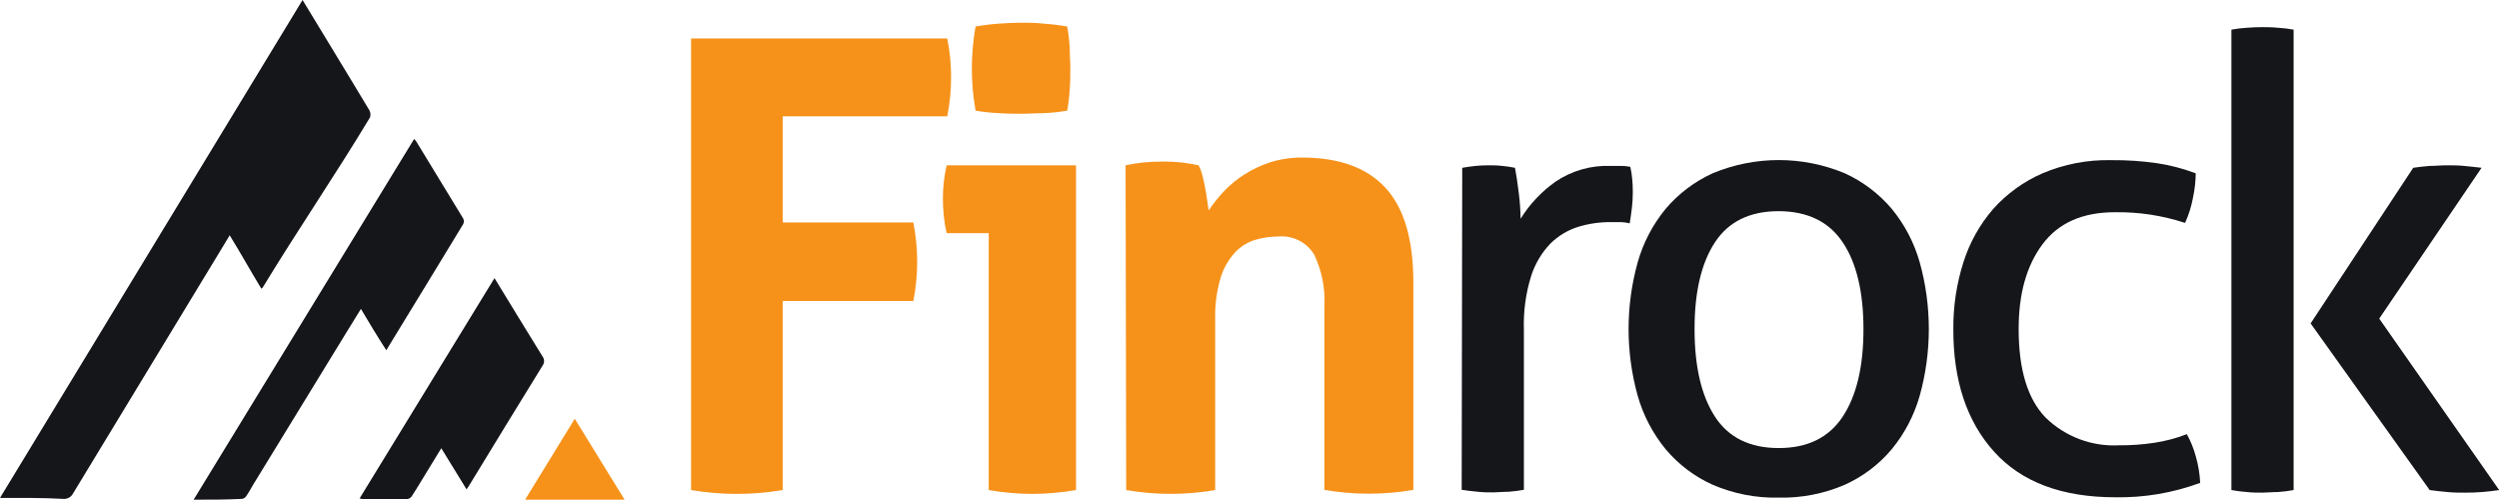
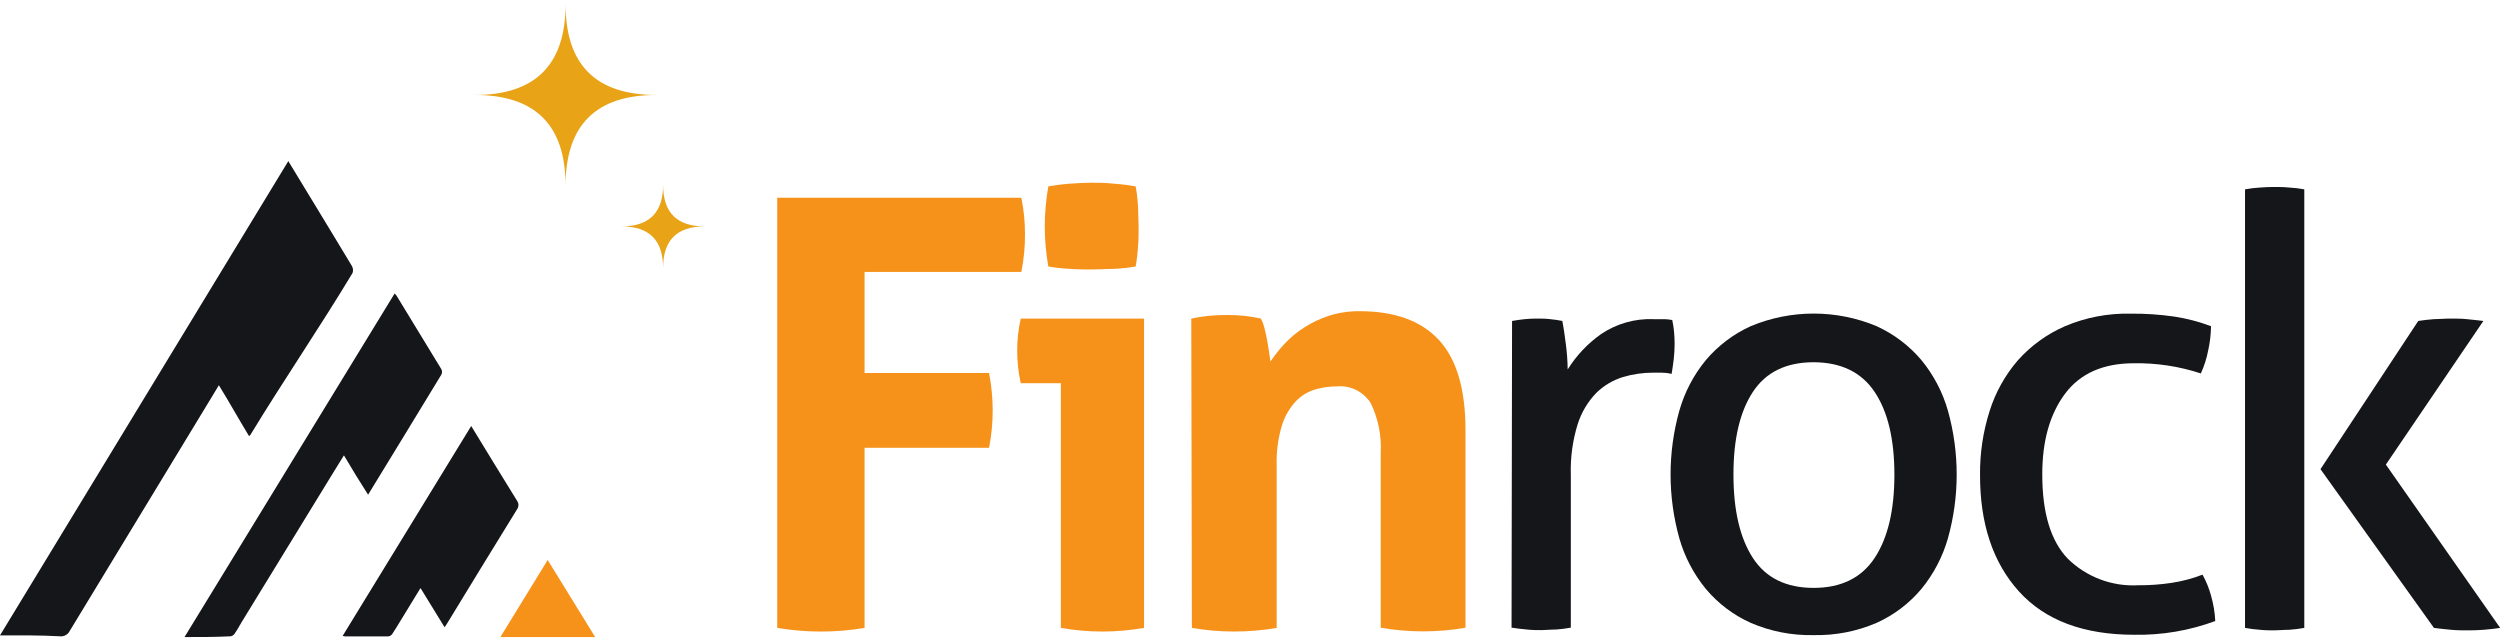
- <svg xmlns="http://www.w3.org/2000/svg" viewBox="0 0 280.83 56.13">
+ <svg xmlns="http://www.w3.org/2000/svg" viewBox="0 -19 294.83 75.2">
  <g transform="translate(-40.81 -146.87)">
    <g fill="#15161a">
      <path d="M62.57,203l24.78-40.52a2.06,2.06,0,0,1,.22.25q2.66,4.34,5.29,8.68a.69.69,0,0,1,0,.64c-2.85,4.7-5.72,9.38-8.64,14.16-1-1.55-1.88-3-2.85-4.64L79.87,184q-5.28,8.59-10.54,17.2c-.29.48-.56,1-.88,1.44a.67.67,0,0,1-.45.27C66.24,203,64.48,203,62.57,203Z" />
      <path d="M40.81,202.8l34-55.93,3.41,5.61c1.36,2.25,2.74,4.5,4.09,6.76a1,1,0,0,1,.08.82c-3.9,6.47-8.13,12.65-12.06,19.11,0,0,0,0-.15.13-1.27-2.09-2.24-3.86-3.56-6l-.6,1q-8.49,14-17,28a1.14,1.14,0,0,1-1.13.61C45.59,202.78,43.28,202.8,40.81,202.8Z" />
      <path d="M96.38,178.11c1.84,3,3.61,5.93,5.41,8.82a.86.86,0,0,1,0,1q-4.17,6.76-8.31,13.56c-.06.1-.14.2-.24.35l-2.84-4.62c-.78,1.29-1.53,2.51-2.28,3.73-.35.57-.69,1.15-1.06,1.7a.67.67,0,0,1-.46.27c-1.7,0-3.41,0-5.11,0a1.52,1.52,0,0,1-.27-.06Z" />
-       <path d="M205.13,165.72c.52-.09,1-.16,1.48-.21s1-.07,1.48-.07,1,0,1.55.07a13,13,0,0,1,1.42.21q.21,1.07.42,2.79a24.91,24.91,0,0,1,.21,2.93,14.46,14.46,0,0,1,3.92-4.16,10.34,10.34,0,0,1,6.24-1.77c.38,0,.77,0,1.17,0s.74.06,1,.1a11,11,0,0,1,.21,1.34,14.19,14.19,0,0,1,.07,1.49,15.45,15.45,0,0,1-.1,1.76c-.07.61-.16,1.2-.25,1.76a5,5,0,0,0-1.16-.14h-1a12.4,12.4,0,0,0-3.63.53,7.77,7.77,0,0,0-3.11,1.87,9.43,9.43,0,0,0-2.18,3.67,18.3,18.3,0,0,0-.81,6v18a16,16,0,0,1-1.73.22c-.64,0-1.22.07-1.73.07s-1.1,0-1.73-.07-1.24-.12-1.8-.22Z" />
-       <path d="M240.7,202.77a17.75,17.75,0,0,1-7.41-1.44,14.82,14.82,0,0,1-5.3-4,16.61,16.61,0,0,1-3.14-6,27.94,27.94,0,0,1,0-15,16.53,16.53,0,0,1,3.14-6,15.13,15.13,0,0,1,5.3-4,19.29,19.29,0,0,1,14.82,0,15.18,15.18,0,0,1,5.29,4,16.53,16.53,0,0,1,3.14,6,27.94,27.94,0,0,1,0,15,16.61,16.61,0,0,1-3.14,6,14.87,14.87,0,0,1-5.29,4A17.81,17.81,0,0,1,240.7,202.77Zm0-5.57q4.86,0,7.19-3.53t2.33-9.81q0-6.29-2.33-9.77t-7.19-3.5q-4.87,0-7.17,3.5t-2.29,9.77q0,6.28,2.29,9.81T240.7,197.2Z" />
-       <path d="M286.56,195.64a11.12,11.12,0,0,1,1,2.47,13,13,0,0,1,.5,3,26.15,26.15,0,0,1-9.53,1.62q-9,0-13.62-5.11t-4.59-13.8a24.07,24.07,0,0,1,1.13-7.48,16.92,16.92,0,0,1,3.35-6,16,16,0,0,1,5.54-4,18.69,18.69,0,0,1,7.7-1.48,33.68,33.68,0,0,1,5.22.35,21.56,21.56,0,0,1,4.3,1.13,13.87,13.87,0,0,1-.32,2.79,12,12,0,0,1-.88,2.78,24,24,0,0,0-7.9-1.2q-5.43,0-8.12,3.6t-2.68,9.53q0,6.78,3,9.91a11,11,0,0,0,8.32,3.14,25.09,25.09,0,0,0,3.92-.28A17.24,17.24,0,0,0,286.56,195.64Z" />
-       <path d="M291.57,150.2a13.89,13.89,0,0,1,1.73-.21c.64-.05,1.21-.07,1.73-.07s1.11,0,1.77.07a13.72,13.72,0,0,1,1.76.21v51.72a15.62,15.62,0,0,1-1.76.22c-.66,0-1.25.07-1.77.07s-1.09,0-1.73-.07a16,16,0,0,1-1.73-.22Zm8.9,33L312,165.72q.91-.14,1.83-.21c.61,0,1.25-.07,1.91-.07s1.38,0,2,.07,1.28.12,1.94.21l-11.5,16.94,13.48,19.26c-.66.1-1.3.17-1.91.22s-1.25.07-1.9.07-1.32,0-2-.07-1.32-.12-2-.22Z" />
+       <path transform="translate(14 0)" d="M205.13,165.72c.52-.09,1-.16,1.48-.21s1-.07,1.48-.07,1,0,1.55.07a13,13,0,0,1,1.42.21q.21,1.07.42,2.79a24.91,24.91,0,0,1,.21,2.93,14.46,14.46,0,0,1,3.92-4.16,10.34,10.34,0,0,1,6.24-1.77c.38,0,.77,0,1.17,0s.74.06,1,.1a11,11,0,0,1,.21,1.34,14.19,14.19,0,0,1,.07,1.49,15.45,15.45,0,0,1-.1,1.76c-.07.61-.16,1.2-.25,1.76a5,5,0,0,0-1.16-.14h-1a12.4,12.4,0,0,0-3.63.53,7.77,7.77,0,0,0-3.11,1.87,9.43,9.43,0,0,0-2.18,3.67,18.3,18.3,0,0,0-.81,6v18a16,16,0,0,1-1.73.22c-.64,0-1.22.07-1.73.07s-1.1,0-1.73-.07-1.24-.12-1.8-.22Z" />
+       <path transform="translate(14 0)" d="M240.7,202.77a17.75,17.75,0,0,1-7.41-1.44,14.82,14.82,0,0,1-5.3-4,16.61,16.61,0,0,1-3.14-6,27.94,27.94,0,0,1,0-15,16.53,16.53,0,0,1,3.14-6,15.13,15.13,0,0,1,5.3-4,19.29,19.29,0,0,1,14.82,0,15.18,15.18,0,0,1,5.29,4,16.53,16.53,0,0,1,3.14,6,27.94,27.94,0,0,1,0,15,16.61,16.61,0,0,1-3.14,6,14.87,14.87,0,0,1-5.29,4A17.81,17.81,0,0,1,240.7,202.77Zm0-5.57q4.86,0,7.19-3.53t2.33-9.81q0-6.29-2.33-9.77t-7.19-3.5q-4.87,0-7.17,3.5t-2.29,9.77q0,6.28,2.29,9.81T240.7,197.2Z" />
+       <path transform="translate(14 0)" d="M286.56,195.64a11.12,11.12,0,0,1,1,2.47,13,13,0,0,1,.5,3,26.15,26.15,0,0,1-9.53,1.62q-9,0-13.62-5.11t-4.59-13.8a24.07,24.07,0,0,1,1.13-7.48,16.92,16.92,0,0,1,3.35-6,16,16,0,0,1,5.54-4,18.69,18.69,0,0,1,7.7-1.48,33.68,33.68,0,0,1,5.22.35,21.56,21.56,0,0,1,4.3,1.13,13.87,13.87,0,0,1-.32,2.79,12,12,0,0,1-.88,2.78,24,24,0,0,0-7.9-1.2q-5.43,0-8.12,3.6t-2.68,9.53q0,6.78,3,9.91a11,11,0,0,0,8.32,3.14,25.09,25.09,0,0,0,3.92-.28A17.24,17.24,0,0,0,286.56,195.64Z" />
+       <path transform="translate(14 0)" d="M291.57,150.2a13.89,13.89,0,0,1,1.73-.21c.64-.05,1.21-.07,1.73-.07s1.11,0,1.77.07a13.72,13.72,0,0,1,1.76.21v51.72a15.62,15.62,0,0,1-1.76.22c-.66,0-1.25.07-1.77.07s-1.09,0-1.73-.07a16,16,0,0,1-1.73-.22Zm8.9,33L312,165.72q.91-.14,1.83-.21c.61,0,1.25-.07,1.91-.07s1.38,0,2,.07,1.28.12,1.94.21l-11.5,16.94,13.48,19.26c-.66.1-1.3.17-1.91.22s-1.25.07-1.9.07-1.32,0-2-.07-1.32-.12-2-.22Z" />
    </g>
    <g fill="#f6921a">
-       <path d="M118.47,151.19h28.79a21.26,21.26,0,0,1,.43,4.3,22.1,22.1,0,0,1-.43,4.45H128.77v11.92h14.68a23.2,23.2,0,0,1,.43,4.38,22.66,22.66,0,0,1-.43,4.44H128.77v21.24a31,31,0,0,1-10.3,0Z" />
-       <path d="M151.92,173.06h-4.73a16,16,0,0,1-.32-1.94,19,19,0,0,1-.1-1.94,16.75,16.75,0,0,1,.42-3.74h14.54v36.48a29.2,29.2,0,0,1-4.94.43,28.84,28.84,0,0,1-4.87-.43Zm-1.48-13.76a27.35,27.35,0,0,1-.42-4.73,28.12,28.12,0,0,1,.42-4.72,24,24,0,0,1,2.57-.32c.92-.07,1.76-.11,2.51-.11s1.67,0,2.61.11a23.88,23.88,0,0,1,2.61.32,19.44,19.44,0,0,1,.28,2.36c0,.78.07,1.56.07,2.36s0,1.53-.07,2.33a19.61,19.61,0,0,1-.28,2.4,20,20,0,0,1-2.57.28c-.92,0-1.78.07-2.58.07s-1.6,0-2.54-.07A20.08,20.08,0,0,1,150.44,159.3Z" />
-       <path d="M167.3,165.44a19.42,19.42,0,0,1,2-.32,21,21,0,0,1,2.19-.1,19.09,19.09,0,0,1,2.12.1c.61.07,1.24.18,1.9.32a4.36,4.36,0,0,1,.39,1c.12.45.22.92.32,1.42s.17,1,.24,1.44l.18,1.2a17.22,17.22,0,0,1,1.69-2.12,12.32,12.32,0,0,1,2.3-1.9,12.77,12.77,0,0,1,2.93-1.38,11.61,11.61,0,0,1,3.59-.53q6.21,0,9.35,3.39t3.14,10.66v23.28a29.4,29.4,0,0,1-10,0v-20.6a12,12,0,0,0-1.16-5.86,4.28,4.28,0,0,0-4.06-2,9,9,0,0,0-2.47.35,5.15,5.15,0,0,0-2.29,1.37A7.48,7.48,0,0,0,178,178a15.12,15.12,0,0,0-.63,4.8v19.12a29.46,29.46,0,0,1-10,0Z" />
+       <path transform="translate(14 0)" d="M118.47,151.19h28.79a21.26,21.26,0,0,1,.43,4.3,22.1,22.1,0,0,1-.43,4.45H128.77v11.92h14.68a23.2,23.2,0,0,1,.43,4.38,22.66,22.66,0,0,1-.43,4.44H128.77v21.24a31,31,0,0,1-10.3,0Z" />
+       <path transform="translate(14 0)" d="M151.92,173.06h-4.73a16,16,0,0,1-.32-1.94,19,19,0,0,1-.1-1.94,16.75,16.75,0,0,1,.42-3.74h14.54v36.48a29.2,29.2,0,0,1-4.94.43,28.84,28.84,0,0,1-4.87-.43Zm-1.48-13.76a27.35,27.35,0,0,1-.42-4.73,28.12,28.12,0,0,1,.42-4.72,24,24,0,0,1,2.57-.32c.92-.07,1.76-.11,2.51-.11s1.67,0,2.61.11a23.88,23.88,0,0,1,2.61.32,19.44,19.44,0,0,1,.28,2.36c0,.78.07,1.56.07,2.36s0,1.53-.07,2.33a19.61,19.61,0,0,1-.28,2.4,20,20,0,0,1-2.57.28c-.92,0-1.78.07-2.58.07s-1.6,0-2.54-.07A20.08,20.08,0,0,1,150.44,159.3Z" />
+       <path transform="translate(14 0)" d="M167.3,165.44a19.42,19.42,0,0,1,2-.32,21,21,0,0,1,2.19-.1,19.09,19.09,0,0,1,2.12.1c.61.07,1.24.18,1.9.32a4.36,4.36,0,0,1,.39,1c.12.45.22.92.32,1.42s.17,1,.24,1.44l.18,1.2a17.22,17.22,0,0,1,1.69-2.12,12.32,12.32,0,0,1,2.3-1.9,12.77,12.77,0,0,1,2.93-1.38,11.61,11.61,0,0,1,3.59-.53q6.21,0,9.35,3.39t3.14,10.66v23.28a29.4,29.4,0,0,1-10,0v-20.6a12,12,0,0,0-1.16-5.86,4.28,4.28,0,0,0-4.06-2,9,9,0,0,0-2.47.35,5.15,5.15,0,0,0-2.29,1.37A7.48,7.48,0,0,0,178,178a15.12,15.12,0,0,0-.63,4.8v19.12a29.46,29.46,0,0,1-10,0Z" />
      <path d="M99.82,203l5.58-9.09L111,203Z" />
    </g>
+     <path fill="#e8a317" d="M107.51,128.37Q107.51,139.07 118.21,139.07Q107.51,139.07 107.51,149.77Q107.51,139.07 96.81,139.07Q107.51,139.07 107.51,128.37Z" />
+     <path fill="#e8a317" d="M119.01,149.67Q119.01,154.57 123.91,154.57Q119.01,154.57 119.01,159.47Q119.01,154.57 114.11,154.57Q119.01,154.57 119.01,149.67Z" />
  </g>
</svg>
